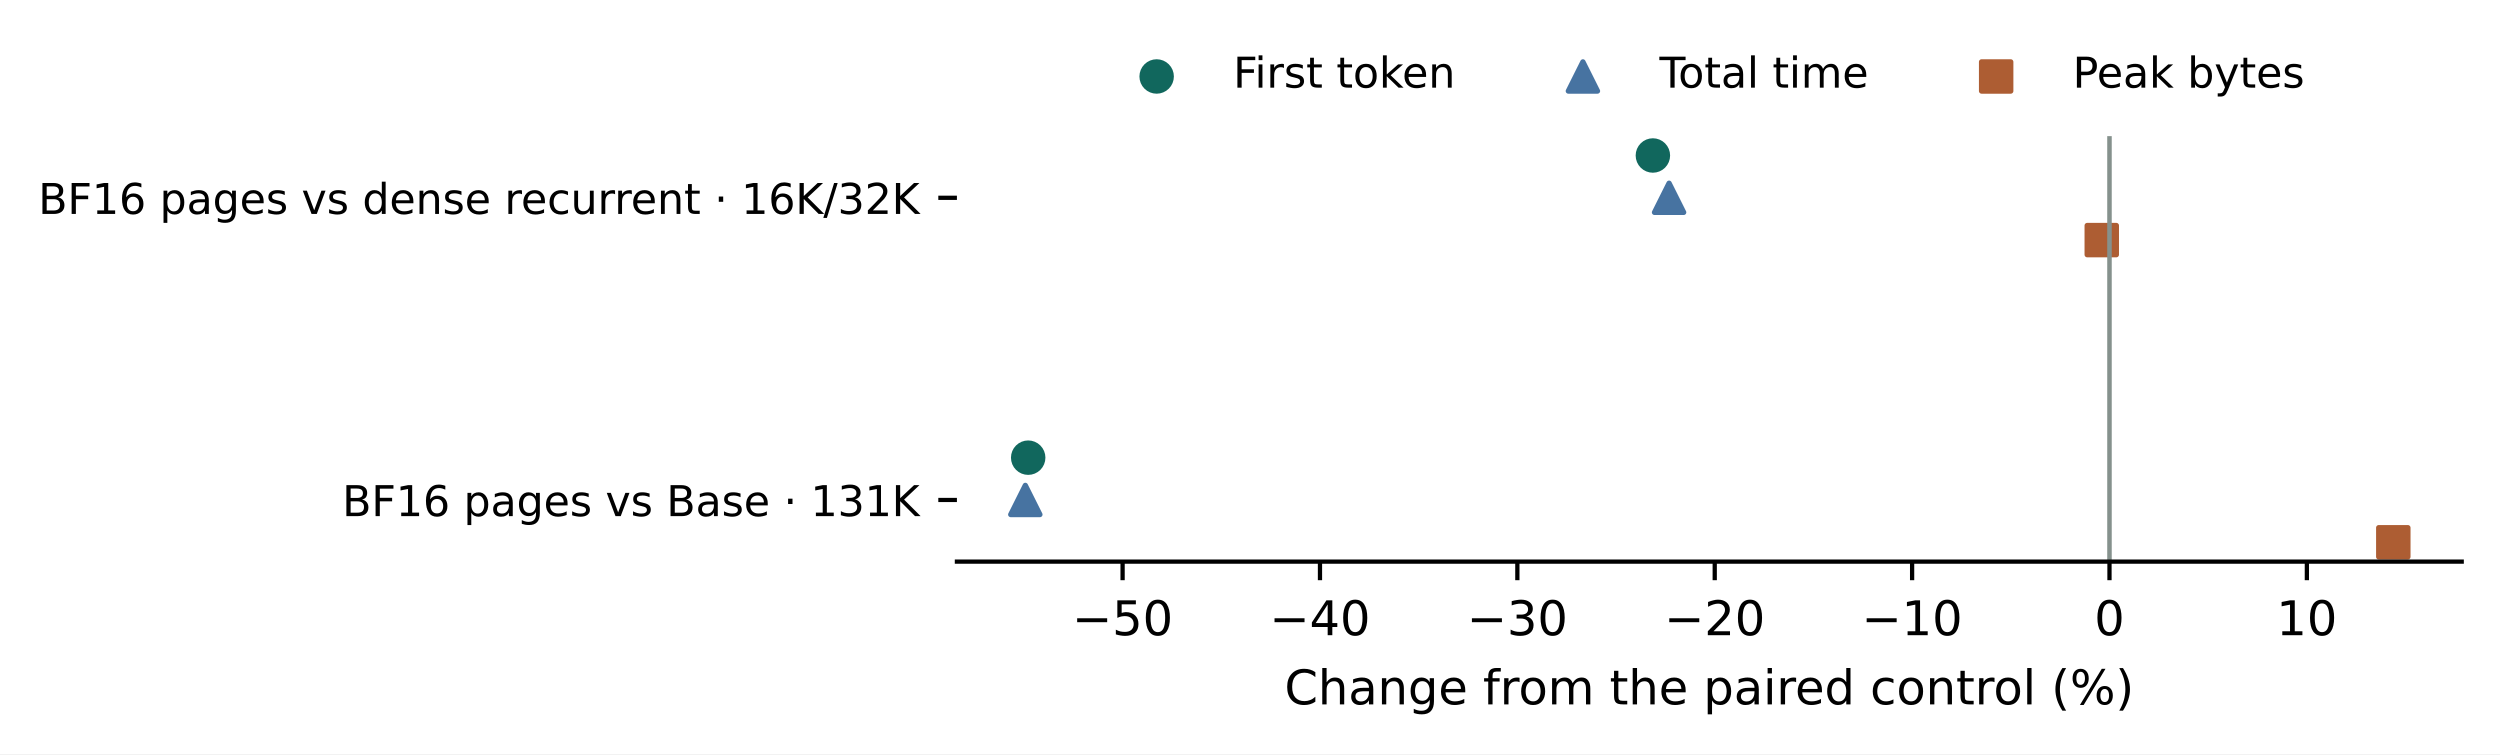
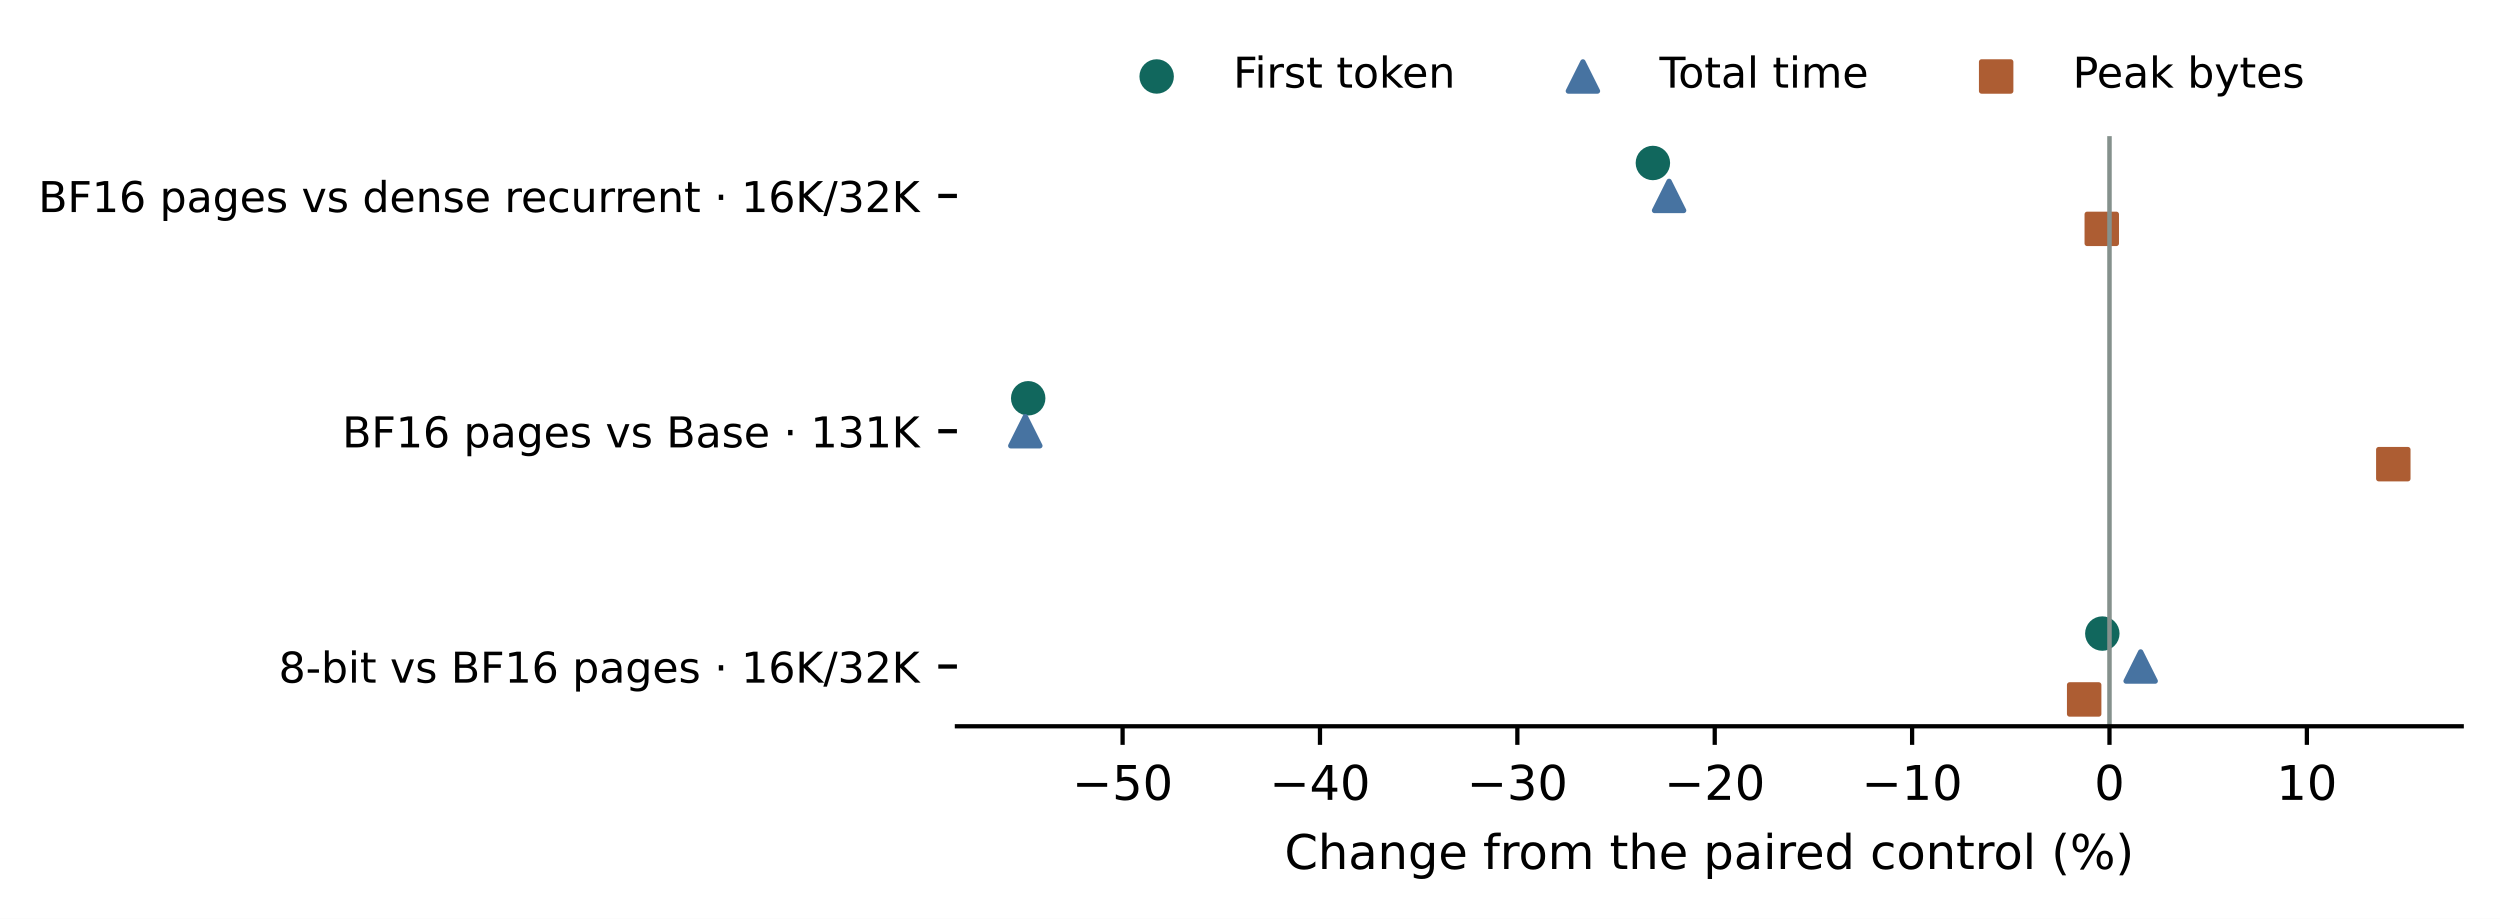
- <svg xmlns="http://www.w3.org/2000/svg" xmlns:xlink="http://www.w3.org/1999/xlink" width="470.058pt" height="141.797pt" viewBox="0 0 470.058 141.797" version="1.1">
+ <svg xmlns="http://www.w3.org/2000/svg" xmlns:xlink="http://www.w3.org/1999/xlink" width="470.058pt" height="172.757pt" viewBox="0 0 470.058 172.757" version="1.1">
  <defs>
    <style type="text/css">*{stroke-linejoin: round; stroke-linecap: butt}</style>
  </defs>
  <g id="figure_1">
    <g id="patch_1">
-       <path d="M 0 141.797  L 470.058 141.797  L 470.058 0  L 0 0  z " style="fill: #ffffff" />
+       <path d="M 0 172.757  L 470.058 172.757  L 470.058 0  L 0 0  z " style="fill: #ffffff" />
    </g>
    <g id="axes_1">
      <g id="patch_2">
-         <path d="M 179.923 105.597  L 462.858 105.597  L 462.858 25.601  L 179.923 25.601  z " style="fill: #ffffff" />
+         <path d="M 179.923 136.557  L 462.858 136.557  L 462.858 25.601  L 179.923 25.601  z " style="fill: #ffffff" />
      </g>
      <g id="PathCollection_1">
        <defs>
          <path id="mb9c4986a1d" d="M 0 2.739  C 0.726 2.739 1.423 2.45 1.936 1.936  C 2.45 1.423 2.739 0.726 2.739 0  C 2.739 -0.726 2.45 -1.423 1.936 -1.936  C 1.423 -2.45 0.726 -2.739 0 -2.739  C -0.726 -2.739 -1.423 -2.45 -1.936 -1.936  C -2.45 -1.423 -2.739 -0.726 -2.739 0  C -2.739 0.726 -2.45 1.423 -1.936 1.936  C -1.423 2.45 -0.726 2.739 0 2.739  z " style="stroke: #11675d" />
        </defs>
-         <g clip-path="url(#pf8e7f91496)">
-           <use xlink:href="#mb9c4986a1d" x="310.78" y="29.237" style="fill: #11675d; stroke: #11675d" />
+         <g clip-path="url(#pb17b2c4ee1)">
+           <use xlink:href="#mb9c4986a1d" x="310.78" y="30.644" style="fill: #11675d; stroke: #11675d" />
        </g>
      </g>
      <g id="PathCollection_2">
        <defs>
          <path id="m99fb38e1c6" d="M 0 -2.739  L -2.739 2.739  L 2.739 2.739  z " style="stroke: #4773a1" />
        </defs>
-         <g clip-path="url(#pf8e7f91496)">
-           <use xlink:href="#m99fb38e1c6" x="313.826" y="37.191" style="fill: #4773a1; stroke: #4773a1" />
+         <g clip-path="url(#pb17b2c4ee1)">
+           <use xlink:href="#m99fb38e1c6" x="313.826" y="36.838" style="fill: #4773a1; stroke: #4773a1" />
        </g>
      </g>
      <g id="PathCollection_3">
        <defs>
          <path id="mc42ca990d7" d="M -2.739 2.739  L 2.739 2.739  L 2.739 -2.739  L -2.739 -2.739  z " style="stroke: #ad5d33" />
        </defs>
-         <g clip-path="url(#pf8e7f91496)">
-           <use xlink:href="#mc42ca990d7" x="395.18" y="45.145" style="fill: #ad5d33; stroke: #ad5d33" />
+         <g clip-path="url(#pb17b2c4ee1)">
+           <use xlink:href="#mc42ca990d7" x="395.18" y="43.032" style="fill: #ad5d33; stroke: #ad5d33" />
        </g>
      </g>
      <g id="PathCollection_4">
-         <g clip-path="url(#pf8e7f91496)">
-           <use xlink:href="#mb9c4986a1d" x="193.324" y="86.052" style="fill: #11675d; stroke: #11675d" />
+         <g clip-path="url(#pb17b2c4ee1)">
+           <use xlink:href="#mb9c4986a1d" x="193.324" y="74.885" style="fill: #11675d; stroke: #11675d" />
        </g>
      </g>
      <g id="PathCollection_5">
-         <g clip-path="url(#pf8e7f91496)">
-           <use xlink:href="#m99fb38e1c6" x="192.783" y="94.006" style="fill: #4773a1; stroke: #4773a1" />
+         <g clip-path="url(#pb17b2c4ee1)">
+           <use xlink:href="#m99fb38e1c6" x="192.783" y="81.079" style="fill: #4773a1; stroke: #4773a1" />
        </g>
      </g>
      <g id="PathCollection_6">
-         <g clip-path="url(#pf8e7f91496)">
-           <use xlink:href="#mc42ca990d7" x="449.997" y="101.96" style="fill: #ad5d33; stroke: #ad5d33" />
+         <g clip-path="url(#pb17b2c4ee1)">
+           <use xlink:href="#mc42ca990d7" x="449.997" y="87.272" style="fill: #ad5d33; stroke: #ad5d33" />
+         </g>
+       </g>
+       <g id="PathCollection_7">
+         <g clip-path="url(#pb17b2c4ee1)">
+           <use xlink:href="#mb9c4986a1d" x="395.285" y="119.126" style="fill: #11675d; stroke: #11675d" />
+         </g>
+       </g>
+       <g id="PathCollection_8">
+         <g clip-path="url(#pb17b2c4ee1)">
+           <use xlink:href="#m99fb38e1c6" x="402.492" y="125.319" style="fill: #4773a1; stroke: #4773a1" />
+         </g>
+       </g>
+       <g id="PathCollection_9">
+         <g clip-path="url(#pb17b2c4ee1)">
+           <use xlink:href="#mc42ca990d7" x="391.872" y="131.513" style="fill: #ad5d33; stroke: #ad5d33" />
        </g>
      </g>
      <g id="matplotlib.axis_1">
        <g id="xtick_1">
          <g id="line2d_1">
            <defs>
              <path id="m80cf2e9eaa" d="M 0 0  L 0 3.5  " style="stroke: #000000; stroke-width: 0.8" />
            </defs>
            <g>
-               <use xlink:href="#m80cf2e9eaa" x="211.074" y="105.597" style="stroke: #000000; stroke-width: 0.8" />
+               <use xlink:href="#m80cf2e9eaa" x="211.074" y="136.557" style="stroke: #000000; stroke-width: 0.8" />
            </g>
          </g>
          <g id="text_1">
-             <text style="font-size: 9px; font-family: 'DejaVu Sans'; text-anchor: middle" x="211.074" y="119.435" transform="rotate(-0 211.0742 119.4345)">−50</text>
+             <text style="font-size: 9px; font-family: 'DejaVu Sans'; text-anchor: middle" x="211.074" y="150.395" transform="rotate(-0 211.0742 150.3945)">−50</text>
          </g>
        </g>
        <g id="xtick_2">
          <g id="line2d_2">
            <g>
-               <use xlink:href="#m80cf2e9eaa" x="248.186" y="105.597" style="stroke: #000000; stroke-width: 0.8" />
+               <use xlink:href="#m80cf2e9eaa" x="248.186" y="136.557" style="stroke: #000000; stroke-width: 0.8" />
            </g>
          </g>
          <g id="text_2">
-             <text style="font-size: 9px; font-family: 'DejaVu Sans'; text-anchor: middle" x="248.186" y="119.435" transform="rotate(-0 248.1858 119.4345)">−40</text>
+             <text style="font-size: 9px; font-family: 'DejaVu Sans'; text-anchor: middle" x="248.186" y="150.395" transform="rotate(-0 248.1858 150.3945)">−40</text>
          </g>
        </g>
        <g id="xtick_3">
          <g id="line2d_3">
            <g>
-               <use xlink:href="#m80cf2e9eaa" x="285.297" y="105.597" style="stroke: #000000; stroke-width: 0.8" />
+               <use xlink:href="#m80cf2e9eaa" x="285.297" y="136.557" style="stroke: #000000; stroke-width: 0.8" />
            </g>
          </g>
          <g id="text_3">
-             <text style="font-size: 9px; font-family: 'DejaVu Sans'; text-anchor: middle" x="285.297" y="119.435" transform="rotate(-0 285.2975 119.4345)">−30</text>
+             <text style="font-size: 9px; font-family: 'DejaVu Sans'; text-anchor: middle" x="285.297" y="150.395" transform="rotate(-0 285.2975 150.3945)">−30</text>
          </g>
        </g>
        <g id="xtick_4">
          <g id="line2d_4">
            <g>
-               <use xlink:href="#m80cf2e9eaa" x="322.409" y="105.597" style="stroke: #000000; stroke-width: 0.8" />
+               <use xlink:href="#m80cf2e9eaa" x="322.409" y="136.557" style="stroke: #000000; stroke-width: 0.8" />
            </g>
          </g>
          <g id="text_4">
-             <text style="font-size: 9px; font-family: 'DejaVu Sans'; text-anchor: middle" x="322.409" y="119.435" transform="rotate(-0 322.4091 119.4345)">−20</text>
+             <text style="font-size: 9px; font-family: 'DejaVu Sans'; text-anchor: middle" x="322.409" y="150.395" transform="rotate(-0 322.4091 150.3945)">−20</text>
          </g>
        </g>
        <g id="xtick_5">
          <g id="line2d_5">
            <g>
-               <use xlink:href="#m80cf2e9eaa" x="359.521" y="105.597" style="stroke: #000000; stroke-width: 0.8" />
+               <use xlink:href="#m80cf2e9eaa" x="359.521" y="136.557" style="stroke: #000000; stroke-width: 0.8" />
            </g>
          </g>
          <g id="text_5">
-             <text style="font-size: 9px; font-family: 'DejaVu Sans'; text-anchor: middle" x="359.521" y="119.435" transform="rotate(-0 359.5208 119.4345)">−10</text>
+             <text style="font-size: 9px; font-family: 'DejaVu Sans'; text-anchor: middle" x="359.521" y="150.395" transform="rotate(-0 359.5208 150.3945)">−10</text>
          </g>
        </g>
        <g id="xtick_6">
          <g id="line2d_6">
            <g>
-               <use xlink:href="#m80cf2e9eaa" x="396.632" y="105.597" style="stroke: #000000; stroke-width: 0.8" />
+               <use xlink:href="#m80cf2e9eaa" x="396.632" y="136.557" style="stroke: #000000; stroke-width: 0.8" />
            </g>
          </g>
          <g id="text_6">
-             <text style="font-size: 9px; font-family: 'DejaVu Sans'; text-anchor: middle" x="396.632" y="119.435" transform="rotate(-0 396.6324 119.4345)">0</text>
+             <text style="font-size: 9px; font-family: 'DejaVu Sans'; text-anchor: middle" x="396.632" y="150.395" transform="rotate(-0 396.6324 150.3945)">0</text>
          </g>
        </g>
        <g id="xtick_7">
          <g id="line2d_7">
            <g>
-               <use xlink:href="#m80cf2e9eaa" x="433.744" y="105.597" style="stroke: #000000; stroke-width: 0.8" />
+               <use xlink:href="#m80cf2e9eaa" x="433.744" y="136.557" style="stroke: #000000; stroke-width: 0.8" />
            </g>
          </g>
          <g id="text_7">
-             <text style="font-size: 9px; font-family: 'DejaVu Sans'; text-anchor: middle" x="433.744" y="119.435" transform="rotate(-0 433.7441 119.4345)">10</text>
+             <text style="font-size: 9px; font-family: 'DejaVu Sans'; text-anchor: middle" x="433.744" y="150.395" transform="rotate(-0 433.7441 150.3945)">10</text>
          </g>
        </g>
        <g id="text_8">
-           <text style="font-size: 9px; font-family: 'DejaVu Sans'; text-anchor: middle" x="321.39" y="132.435" transform="rotate(-0 321.39 132.4352)">Change from the paired control (%)</text>
+           <text style="font-size: 9px; font-family: 'DejaVu Sans'; text-anchor: middle" x="321.39" y="163.395" transform="rotate(-0 321.39 163.3952)">Change from the paired control (%)</text>
        </g>
      </g>
      <g id="matplotlib.axis_2">
        <g id="ytick_1">
          <g id="line2d_8">
            <defs>
              <path id="m7516edb244" d="M 0 0  L -3.5 0  " style="stroke: #000000; stroke-width: 0.8" />
            </defs>
            <g>
-               <use xlink:href="#m7516edb244" x="179.923" y="37.191" style="stroke: #000000; stroke-width: 0.8" />
+               <use xlink:href="#m7516edb244" x="179.923" y="36.838" style="stroke: #000000; stroke-width: 0.8" />
            </g>
          </g>
          <g id="text_9">
-             <text style="font-size: 8px; font-family: 'DejaVu Sans'; text-anchor: end" x="172.923" y="40.23" transform="rotate(-0 172.9225 40.23033)">BF16 pages vs dense recurrent · 16K/32K</text>
+             <text style="font-size: 8px; font-family: 'DejaVu Sans'; text-anchor: end" x="172.923" y="39.877" transform="rotate(-0 172.9225 39.87717)">BF16 pages vs dense recurrent · 16K/32K</text>
          </g>
        </g>
        <g id="ytick_2">
          <g id="line2d_9">
            <g>
-               <use xlink:href="#m7516edb244" x="179.923" y="94.006" style="stroke: #000000; stroke-width: 0.8" />
+               <use xlink:href="#m7516edb244" x="179.923" y="81.079" style="stroke: #000000; stroke-width: 0.8" />
            </g>
          </g>
          <g id="text_10">
-             <text style="font-size: 8px; font-family: 'DejaVu Sans'; text-anchor: end" x="172.923" y="97.045" transform="rotate(-0 172.9225 97.04537)">BF16 pages vs Base · 131K</text>
-           </g>
-         </g>
-       </g>
-       <g id="line2d_10">
-         <path d="M 396.632 105.597  L 396.632 25.601  " clip-path="url(#pf8e7f91496)" style="fill: none; stroke: #85918d; stroke-width: 0.85; stroke-linecap: square" />
+             <text style="font-size: 8px; font-family: 'DejaVu Sans'; text-anchor: end" x="172.923" y="84.118" transform="rotate(-0 172.9225 84.11769)">BF16 pages vs Base · 131K</text>
+           </g>
+         </g>
+         <g id="ytick_3">
+           <g id="line2d_10">
+             <g>
+               <use xlink:href="#m7516edb244" x="179.923" y="125.319" style="stroke: #000000; stroke-width: 0.8" />
+             </g>
+           </g>
+           <g id="text_11">
+             <text style="font-size: 8px; font-family: 'DejaVu Sans'; text-anchor: end" x="172.923" y="128.359" transform="rotate(-0 172.9225 128.3588)">8-bit vs BF16 pages · 16K/32K</text>
+           </g>
+         </g>
+       </g>
+       <g id="line2d_11">
+         <path d="M 396.632 136.557  L 396.632 25.601  " clip-path="url(#pb17b2c4ee1)" style="fill: none; stroke: #85918d; stroke-width: 0.85; stroke-linecap: square" />
      </g>
      <g id="patch_3">
-         <path d="M 179.923 105.597  L 462.858 105.597  " style="fill: none; stroke: #000000; stroke-width: 0.8; stroke-linejoin: miter; stroke-linecap: square" />
+         <path d="M 179.923 136.557  L 462.858 136.557  " style="fill: none; stroke: #000000; stroke-width: 0.8; stroke-linejoin: miter; stroke-linecap: square" />
      </g>
      <g id="legend_1">
-         <g id="PathCollection_7">
+         <g id="PathCollection_10">
          <g>
            <use xlink:href="#mb9c4986a1d" x="217.477" y="14.379" style="fill: #11675d; stroke: #11675d" />
          </g>
        </g>
-         <g id="text_11">
+         <g id="text_12">
          <text style="font-size: 8px; font-family: 'DejaVu Sans'; text-anchor: start" x="231.877" y="16.479" transform="rotate(-0 231.8769 16.47875)">First token</text>
        </g>
-         <g id="PathCollection_8">
+         <g id="PathCollection_11">
          <g>
            <use xlink:href="#m99fb38e1c6" x="297.624" y="14.379" style="fill: #4773a1; stroke: #4773a1" />
          </g>
        </g>
-         <g id="text_12">
+         <g id="text_13">
          <text style="font-size: 8px; font-family: 'DejaVu Sans'; text-anchor: start" x="312.024" y="16.479" transform="rotate(-0 312.0244 16.47875)">Total time</text>
        </g>
-         <g id="PathCollection_9">
+         <g id="PathCollection_12">
          <g>
            <use xlink:href="#mc42ca990d7" x="375.324" y="14.379" style="fill: #ad5d33; stroke: #ad5d33" />
          </g>
        </g>
-         <g id="text_13">
+         <g id="text_14">
          <text style="font-size: 8px; font-family: 'DejaVu Sans'; text-anchor: start" x="389.724" y="16.479" transform="rotate(-0 389.7244 16.47875)">Peak bytes</text>
        </g>
      </g>
    </g>
  </g>
  <defs>
-     <clipPath id="pf8e7f91496">
-       <rect x="179.923" y="25.601" width="282.935" height="79.996" />
+     <clipPath id="pb17b2c4ee1">
+       <rect x="179.923" y="25.601" width="282.935" height="110.956" />
    </clipPath>
  </defs>
</svg>
